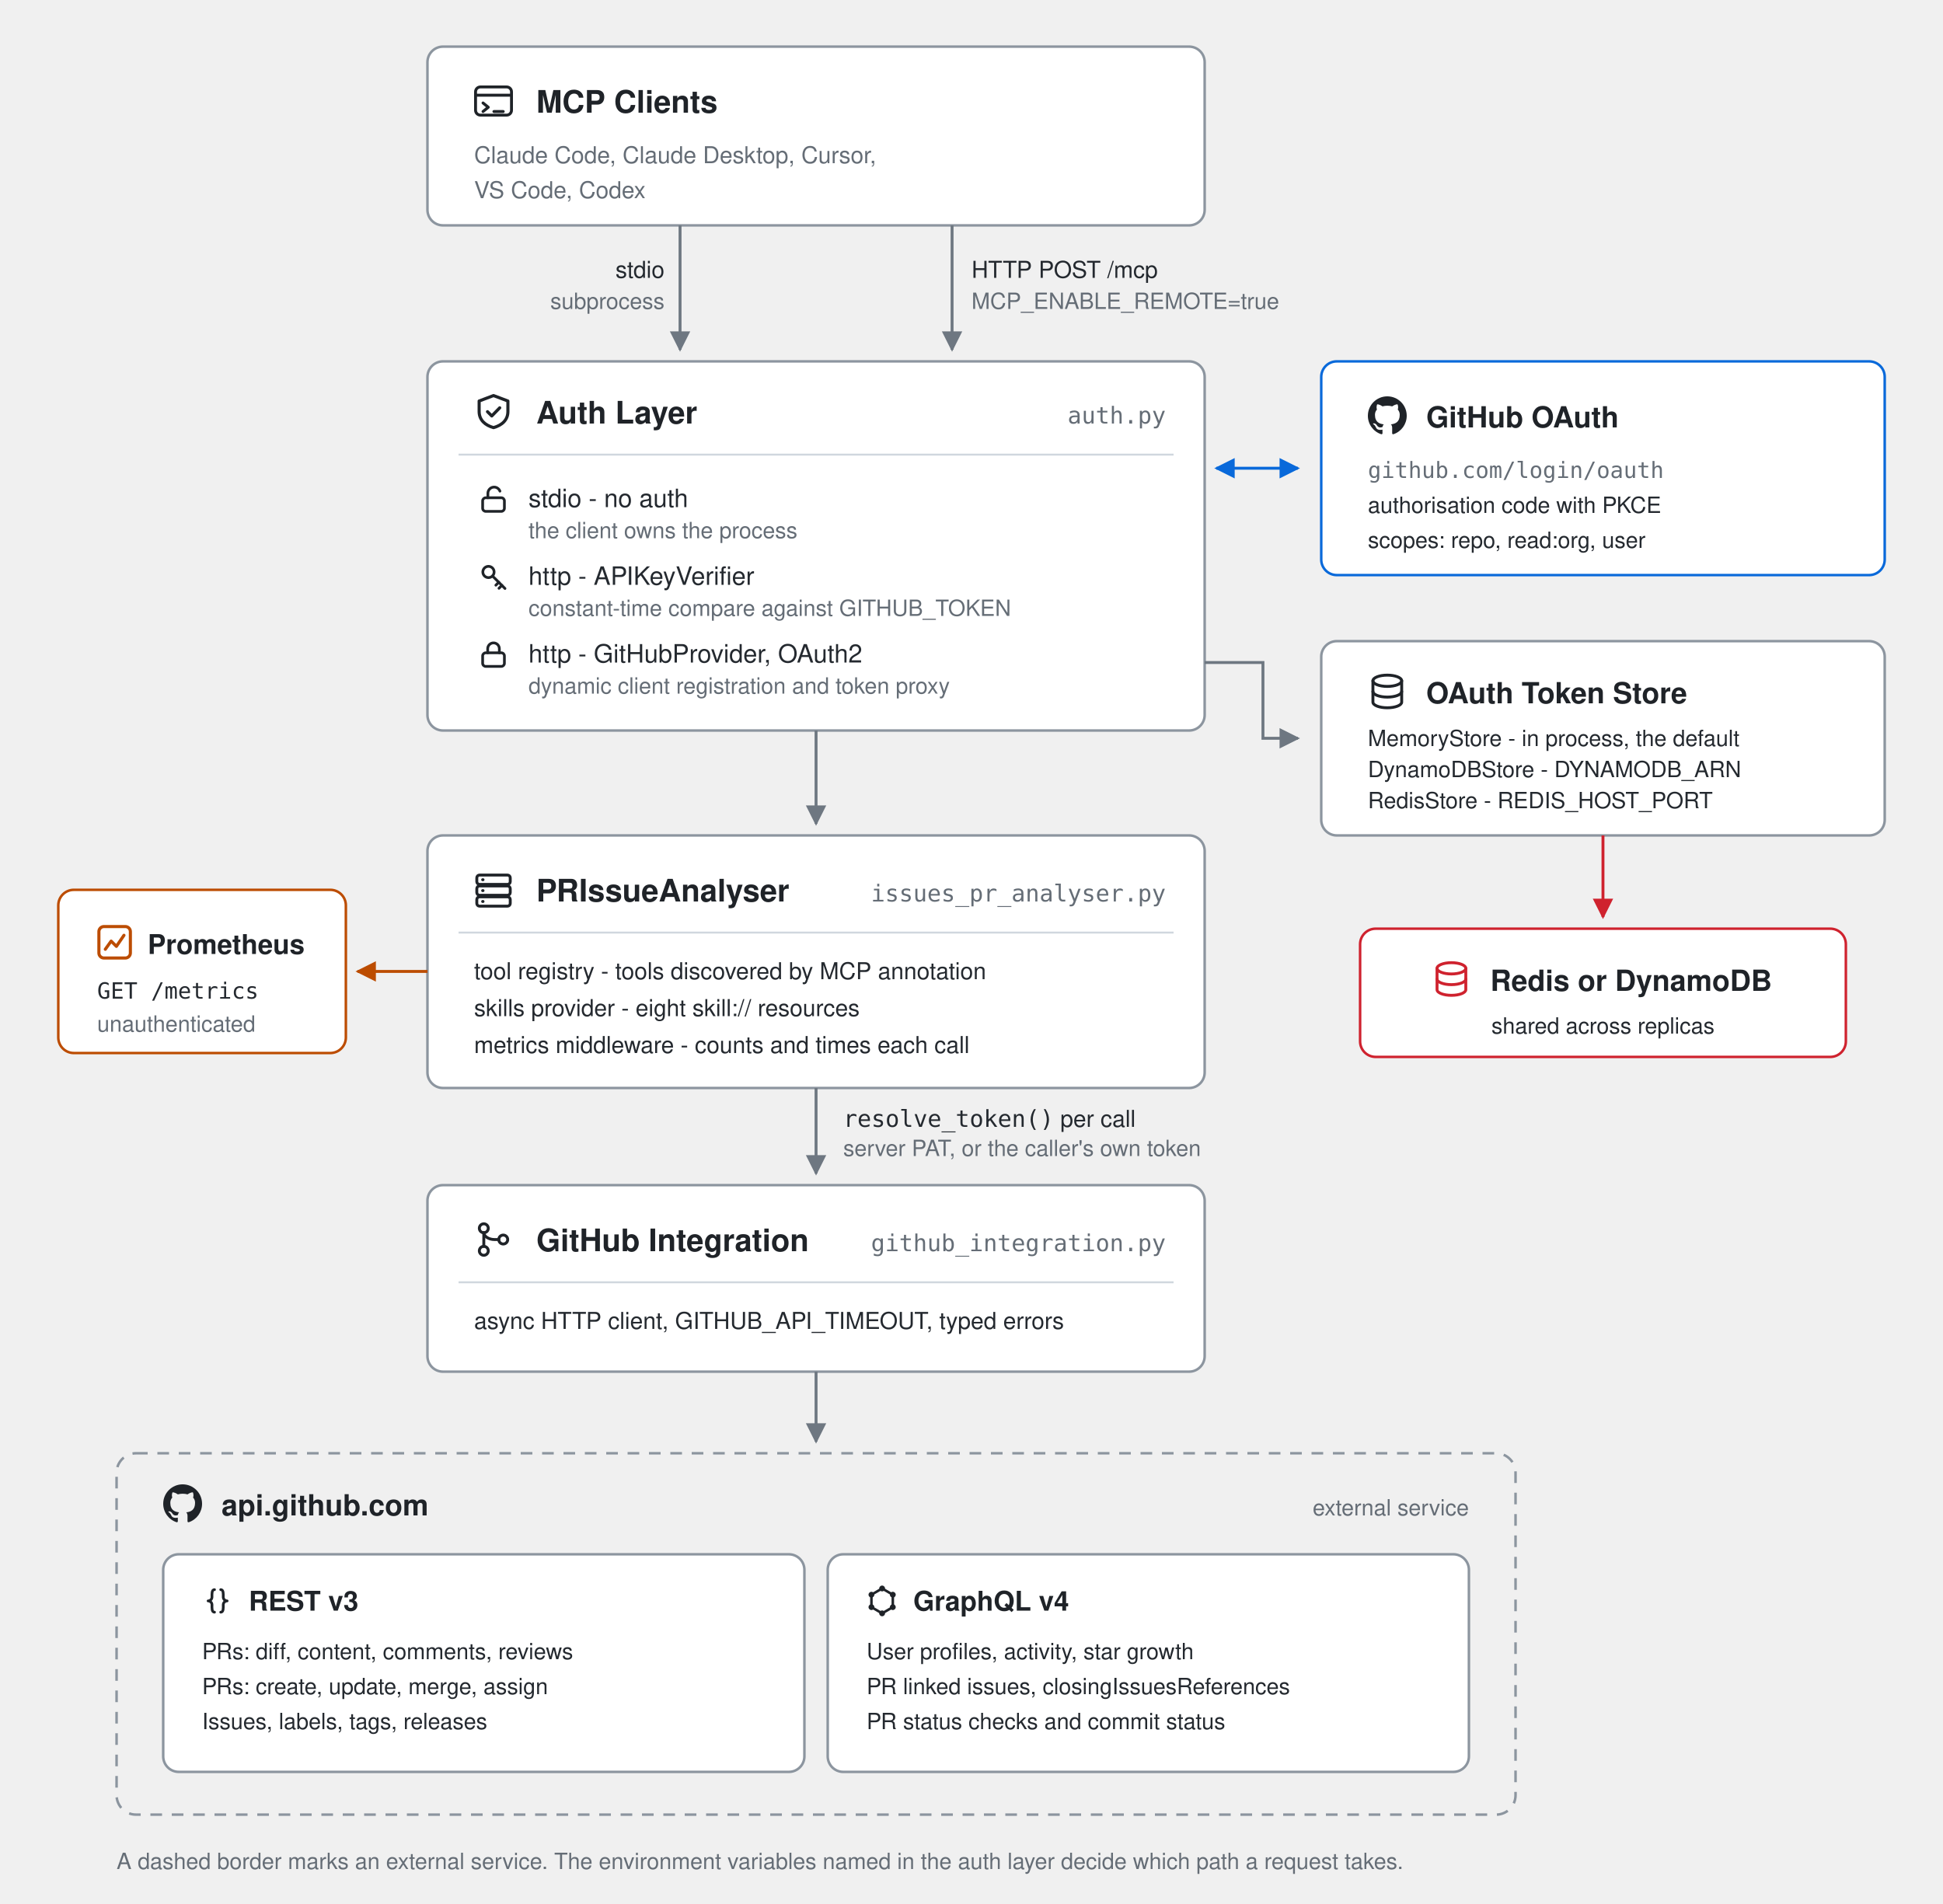
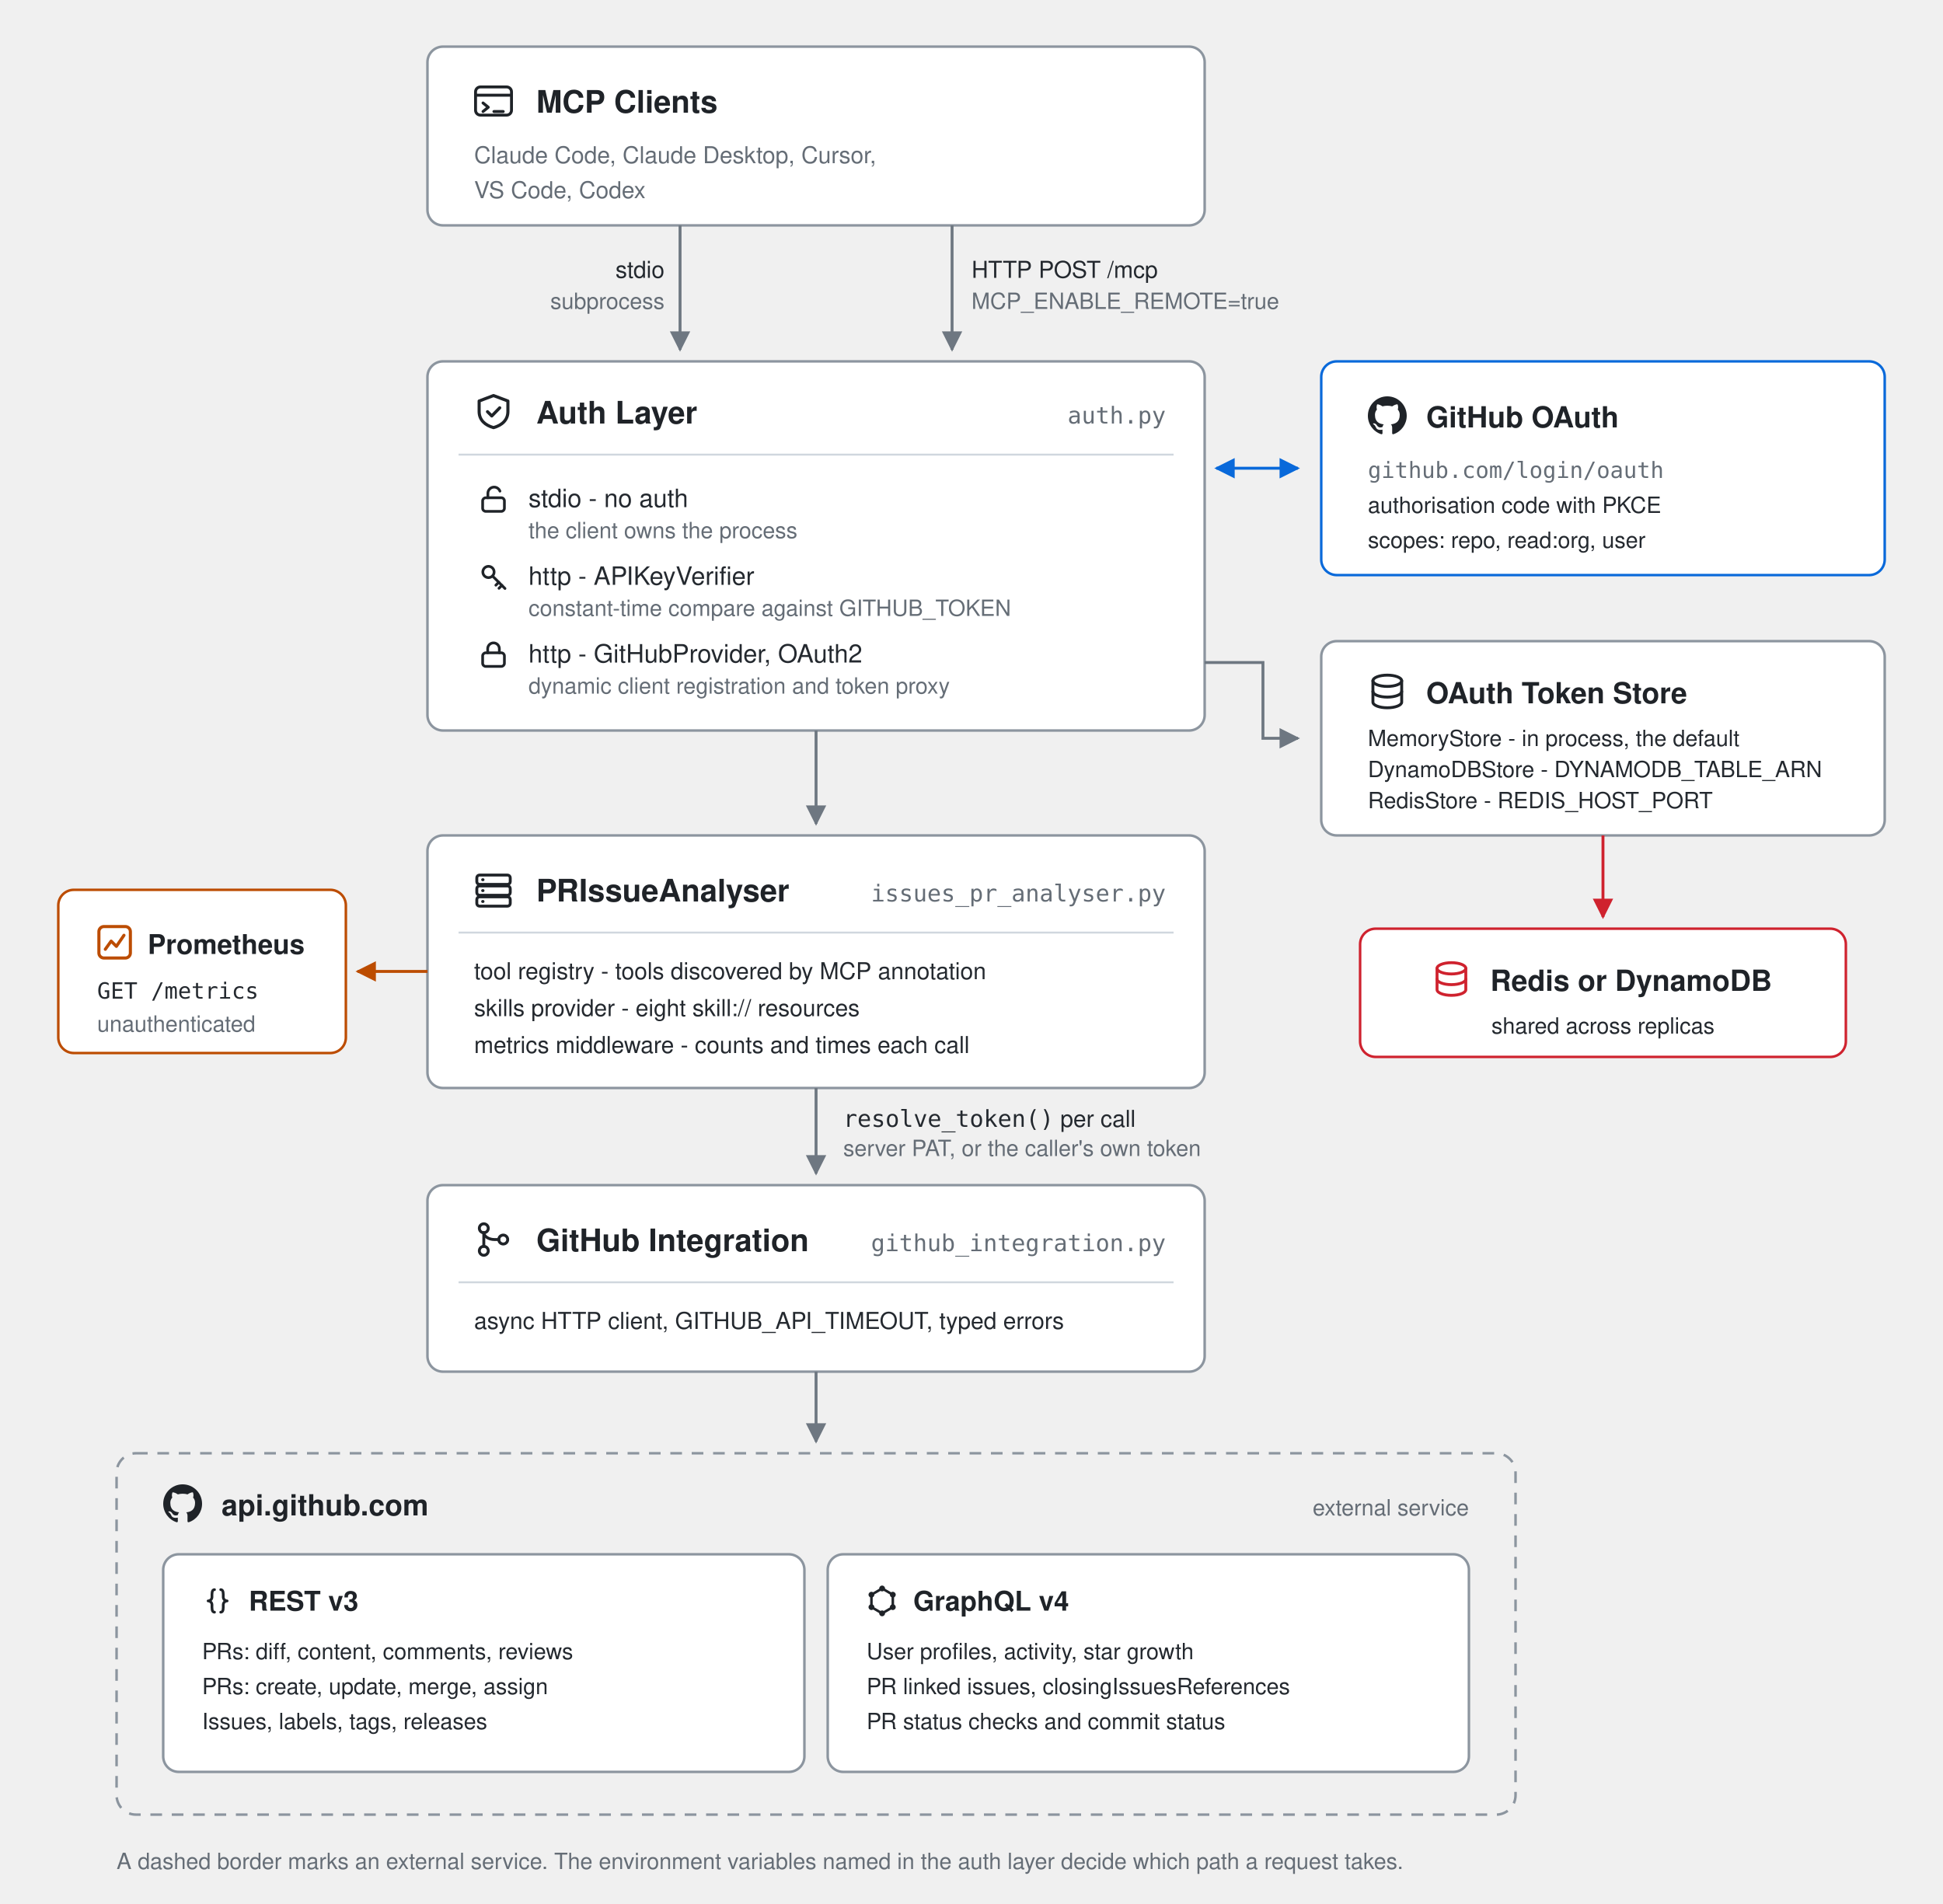
<svg xmlns="http://www.w3.org/2000/svg" viewBox="0 0 1000 980" width="1000" height="980" role="img" aria-labelledby="svgtitle svgdesc" font-family="ui-sans-serif, -apple-system, 'Segoe UI', Helvetica, Arial, sans-serif">
  <style>
    @media (prefers-color-scheme: dark) {
      .box     { fill: #161b22; stroke: #4b535d; }
      .boxdash { stroke: #768390; }
      .div     { stroke: #30363d; }
      .edge    { stroke: #768390; }
      .ah      { fill: #768390; }
      .t       { fill: #e6edf3; }
      .l       { fill: #c9d1d9; }
      .s       { fill: #9198a1; }
      .ic      { stroke: #c9d1d9; }
      .icf     { fill: #c9d1d9; }
      .gh      { fill: #e6edf3; }
      .o-s     { stroke: #f0883e; }
      .o-f     { fill: #f0883e; }
      .r-s     { stroke: #f85149; }
      .r-f     { fill: #f85149; }
      .b-s     { stroke: #58a6ff; }
      .b-f     { fill: #58a6ff; }
    }
  </style>
  <defs>
    <marker id="arw" viewBox="0 0 10 10" refX="9" refY="5" markerWidth="7" markerHeight="7" orient="auto-start-reverse">
      <path class="ah" fill="#6e7781" d="M0 0 L10 5 L0 10 z" />
    </marker>
    <marker id="arw-o" viewBox="0 0 10 10" refX="9" refY="5" markerWidth="7" markerHeight="7" orient="auto-start-reverse">
      <path class="o-f" fill="#bc4c00" d="M0 0 L10 5 L0 10 z" />
    </marker>
    <marker id="arw-r" viewBox="0 0 10 10" refX="9" refY="5" markerWidth="7" markerHeight="7" orient="auto-start-reverse">
      <path class="r-f" fill="#cf222e" d="M0 0 L10 5 L0 10 z" />
    </marker>
    <marker id="arw-b" viewBox="0 0 10 10" refX="9" refY="5" markerWidth="7" markerHeight="7" orient="auto-start-reverse">
      <path class="b-f" fill="#0969da" d="M0 0 L10 5 L0 10 z" />
    </marker>
  </defs>
  <rect class="box" x="220" y="24" width="400" height="92" rx="8" fill="#ffffff" stroke="#8c959f" stroke-width="1.3" />
  <g class="ic" transform="translate(244,42)" fill="none" stroke="#1f2328" stroke-width="1.5" stroke-linecap="round" stroke-linejoin="round">
    <rect x="0.75" y="2.75" width="18.5" height="14.5" rx="2.5" />
    <path d="M0.75 7 H19.25" />
    <path d="M4.6 11 L7.3 13.2 L4.6 15.4" />
    <path d="M10.2 15.4 H15" />
  </g>
  <text class="t" x="276" y="58" fill="#1f2328" font-size="16" font-weight="600">MCP Clients</text>
  <text class="s" x="244" y="84" fill="#656d76" font-size="12">Claude Code, Claude Desktop, Cursor,</text>
  <text class="s" x="244" y="102" fill="#656d76" font-size="12">VS Code, Codex</text>
  <path class="edge" d="M350 116 V180" fill="none" stroke="#6e7781" stroke-width="1.5" marker-end="url(#arw)" />
  <text class="l" x="342" y="143" text-anchor="end" fill="#24292f" font-size="12">stdio</text>
  <text class="s" x="342" y="159" text-anchor="end" fill="#656d76" font-size="11.5">subprocess</text>
  <path class="edge" d="M490 116 V180" fill="none" stroke="#6e7781" stroke-width="1.5" marker-end="url(#arw)" />
  <text class="l" x="500" y="143" fill="#24292f" font-size="12">HTTP POST /mcp</text>
  <text class="s" x="500" y="159" fill="#656d76" font-size="11.5">MCP_ENABLE_REMOTE=true</text>
  <rect class="box" x="220" y="186" width="400" height="190" rx="8" fill="#ffffff" stroke="#8c959f" stroke-width="1.3" />
  <g class="ic" transform="translate(244,202)" fill="none" stroke="#1f2328" stroke-width="1.6" stroke-linecap="round" stroke-linejoin="round">
    <path d="M10 1.6 L17.4 4.4 V9.8 c0 4.4-3.1 7.1-7.4 8.3 C5.7 16.9 2.6 14.2 2.6 9.8 V4.4 Z" />
    <path d="M6.9 9.9 L9.1 12.1 L13.2 7.9" />
  </g>
  <text class="t" x="276" y="218" fill="#1f2328" font-size="16" font-weight="600">Auth Layer</text>
  <text class="s" x="600" y="218" text-anchor="end" fill="#656d76" font-size="12" font-family="ui-monospace, SFMono-Regular, Menlo, monospace">auth.py</text>
  <path class="div" d="M236 234 H604" stroke="#d0d7de" stroke-width="1" />
  <g class="ic" transform="translate(246,249)" fill="none" stroke="#1f2328" stroke-width="1.4" stroke-linecap="round" stroke-linejoin="round">
    <rect x="2.4" y="7.2" width="11.2" height="7" rx="1.6" />
    <path d="M5.1 7.2 V4.9 a3.2 3.2 0 0 1 6.2-1.1" />
  </g>
  <text class="l" x="272" y="261" fill="#24292f" font-size="13">stdio - no auth</text>
  <text class="s" x="272" y="277" fill="#656d76" font-size="11.5">the client owns the process</text>
  <g class="ic" transform="translate(246,289)" fill="none" stroke="#1f2328" stroke-width="1.4" stroke-linecap="round" stroke-linejoin="round">
    <circle cx="5.4" cy="5.4" r="2.9" />
    <path d="M7.5 7.5 L13.9 13.9" />
    <path d="M10.7 10.7 L9.2 12.2" />
    <path d="M12.3 12.3 L10.8 13.8" />
  </g>
  <text class="l" x="272" y="301" fill="#24292f" font-size="13">http - APIKeyVerifier</text>
  <text class="s" x="272" y="317" fill="#656d76" font-size="11.5">constant-time compare against GITHUB_TOKEN</text>
  <g class="ic" transform="translate(246,329)" fill="none" stroke="#1f2328" stroke-width="1.4" stroke-linecap="round" stroke-linejoin="round">
    <rect x="2.4" y="7" width="11.2" height="7" rx="1.6" />
    <path d="M5 7 V4.9 a3 3 0 0 1 6 0 V7" />
  </g>
  <text class="l" x="272" y="341" fill="#24292f" font-size="13">http - GitHubProvider, OAuth2</text>
  <text class="s" x="272" y="357" fill="#656d76" font-size="11.5">dynamic client registration and token proxy</text>
  <path class="b-s" d="M626 241 H668" fill="none" stroke="#0969da" stroke-width="1.5" marker-start="url(#arw-b)" marker-end="url(#arw-b)" />
  <rect class="box b-s" x="680" y="186" width="290" height="110" rx="8" fill="#ffffff" stroke="#0969da" stroke-width="1.3" />
  <g class="gh" transform="translate(704,204) scale(1.25)" fill="#1f2328">
    <path d="M8 0c4.42 0 8 3.58 8 8a8.013 8.013 0 0 1-5.45 7.59c-.4.08-.55-.17-.55-.38 0-.27.01-1.13.01-2.2 0-.75-.25-1.23-.54-1.48 1.78-.2 3.65-.88 3.65-3.95 0-.88-.31-1.59-.82-2.15.08-.2.36-1.02-.08-2.12 0 0-.67-.22-2.2.82-.64-.18-1.32-.27-2-.27-.68 0-1.36.09-2 .27-1.53-1.03-2.2-.82-2.2-.82-.44 1.1-.16 1.92-.08 2.12-.51.56-.82 1.28-.82 2.15 0 3.06 1.86 3.75 3.64 3.95-.23.2-.44.55-.51 1.07-.46.21-1.61.55-2.33-.66-.15-.24-.6-.83-1.23-.82-.67.01-.27.38.01.53.34.19.73.9.82 1.13.16.45.68 1.31 2.69.94 0 .67.01 1.3.01 1.49 0 .21-.15.45-.55.38A7.995 7.995 0 0 1 0 8c0-4.42 3.58-8 8-8Z" />
  </g>
  <text class="t" x="734" y="220" fill="#1f2328" font-size="15" font-weight="600">GitHub OAuth</text>
  <text class="s" x="704" y="246" fill="#656d76" font-size="11.5" font-family="ui-monospace, SFMono-Regular, Menlo, monospace">github.com/login/oauth</text>
  <text class="l" x="704" y="264" fill="#24292f" font-size="11.5">authorisation code with PKCE</text>
  <text class="l" x="704" y="282" fill="#24292f" font-size="11.5">scopes: repo, read:org, user</text>
  <path class="edge" d="M620 341 H650 V380 H668" fill="none" stroke="#6e7781" stroke-width="1.5" marker-end="url(#arw)" />
  <rect class="box" x="680" y="330" width="290" height="100" rx="8" fill="#ffffff" stroke="#8c959f" stroke-width="1.3" />
  <g class="ic" transform="translate(704,346)" fill="none" stroke="#1f2328" stroke-width="1.5" stroke-linecap="round" stroke-linejoin="round">
    <ellipse cx="10" cy="4.4" rx="7.4" ry="2.9" />
    <path d="M2.6 4.4 V15.4 c0 1.6 3.3 2.9 7.4 2.9 s7.4-1.3 7.4-2.9 V4.4" />
    <path d="M2.6 9.9 c0 1.6 3.3 2.9 7.4 2.9 s7.4-1.3 7.4-2.9" />
  </g>
  <text class="t" x="734" y="362" fill="#1f2328" font-size="15" font-weight="600">OAuth Token Store</text>
  <text class="l" x="704" y="384" fill="#24292f" font-size="11.5">MemoryStore - in process, the default</text>
-   <text class="l" x="704" y="400" fill="#24292f" font-size="11.5">DynamoDBStore - DYNAMODB_ARN</text>
+   <text class="l" x="704" y="400" fill="#24292f" font-size="11.5">DynamoDBStore - DYNAMODB_TABLE_ARN</text>
  <text class="l" x="704" y="416" fill="#24292f" font-size="11.5">RedisStore - REDIS_HOST_PORT</text>
  <path class="r-s" d="M825 430 V472" fill="none" stroke="#cf222e" stroke-width="1.5" marker-end="url(#arw-r)" />
  <rect class="box r-s" x="700" y="478" width="250" height="66" rx="8" fill="#ffffff" stroke="#cf222e" stroke-width="1.3" />
  <g class="r-s" transform="translate(737,494)" fill="none" stroke="#cf222e" stroke-width="1.5" stroke-linecap="round" stroke-linejoin="round">
    <ellipse cx="10" cy="4.4" rx="7.4" ry="2.9" />
    <path d="M2.6 4.4 V15.4 c0 1.6 3.3 2.9 7.4 2.9 s7.4-1.3 7.4-2.9 V4.4" />
    <path d="M2.6 9.9 c0 1.6 3.3 2.9 7.4 2.9 s7.4-1.3 7.4-2.9" />
  </g>
  <text class="t" x="767" y="510" fill="#1f2328" font-size="15" font-weight="600">Redis or DynamoDB</text>
  <text class="l" x="825" y="532" text-anchor="middle" fill="#24292f" font-size="11.5">shared across replicas</text>
  <path class="edge" d="M420 376 V424" fill="none" stroke="#6e7781" stroke-width="1.5" marker-end="url(#arw)" />
  <rect class="box" x="220" y="430" width="400" height="130" rx="8" fill="#ffffff" stroke="#8c959f" stroke-width="1.3" />
  <g class="ic" transform="translate(244,448)" fill="none" stroke="#1f2328" stroke-width="1.5" stroke-linecap="round" stroke-linejoin="round">
    <rect x="1.4" y="2.4" width="17.2" height="4.8" rx="1.4" />
    <rect x="1.4" y="8" width="17.2" height="4.8" rx="1.4" />
    <rect x="1.4" y="13.6" width="17.2" height="4.8" rx="1.4" />
    <path d="M4.4 4.8 H4.6 M4.4 10.4 H4.6 M4.4 16 H4.6" />
  </g>
  <text class="t" x="276" y="464" fill="#1f2328" font-size="16" font-weight="600">PRIssueAnalyser</text>
  <text class="s" x="600" y="464" text-anchor="end" fill="#656d76" font-size="12" font-family="ui-monospace, SFMono-Regular, Menlo, monospace">issues_pr_analyser.py</text>
  <path class="div" d="M236 480 H604" stroke="#d0d7de" stroke-width="1" />
  <text class="l" x="244" y="504" fill="#24292f" font-size="12">tool registry - tools discovered by MCP annotation</text>
  <text class="l" x="244" y="523" fill="#24292f" font-size="12">skills provider - eight skill:// resources</text>
  <text class="l" x="244" y="542" fill="#24292f" font-size="12">metrics middleware - counts and times each call</text>
  <path class="o-s" d="M220 500 H184" fill="none" stroke="#bc4c00" stroke-width="1.5" marker-end="url(#arw-o)" />
  <rect class="box o-s" x="30" y="458" width="148" height="84" rx="8" fill="#ffffff" stroke="#bc4c00" stroke-width="1.3" />
  <g class="o-s" transform="translate(50,476)" fill="none" stroke="#bc4c00" stroke-width="1.6" stroke-linecap="round" stroke-linejoin="round">
    <rect x="0.9" y="0.9" width="16.2" height="16.2" rx="2.6" />
    <path d="M4.2 12.6 L7.2 8.4 L9.9 11.1 L13.8 5.4" />
  </g>
  <text class="t" x="76" y="491" fill="#1f2328" font-size="14" font-weight="600">Prometheus</text>
  <text class="l" x="50" y="514" fill="#24292f" font-size="11.5" font-family="ui-monospace, SFMono-Regular, Menlo, monospace">GET /metrics</text>
  <text class="s" x="50" y="531" fill="#656d76" font-size="11.5">unauthenticated</text>
  <path class="edge" d="M420 560 V604" fill="none" stroke="#6e7781" stroke-width="1.5" marker-end="url(#arw)" />
  <text class="l" x="434" y="580" fill="#24292f" font-size="12">
    <tspan font-family="ui-monospace, SFMono-Regular, Menlo, monospace">resolve_token()</tspan> per call</text>
  <text class="s" x="434" y="595" fill="#656d76" font-size="11.5">server PAT, or the caller's own token</text>
  <rect class="box" x="220" y="610" width="400" height="96" rx="8" fill="#ffffff" stroke="#8c959f" stroke-width="1.3" />
  <g class="ic" transform="translate(244,628)" fill="none" stroke="#1f2328" stroke-width="1.5" stroke-linecap="round" stroke-linejoin="round">
    <circle cx="5" cy="4.2" r="2.3" />
    <circle cx="5" cy="15.8" r="2.3" />
    <circle cx="15" cy="10" r="2.3" />
    <path d="M5 6.5 V13.5" />
    <path d="M12.7 10 H10.5 C7.4 10 5 8.2 5 6.5" />
  </g>
  <text class="t" x="276" y="644" fill="#1f2328" font-size="16" font-weight="600">GitHub Integration</text>
  <text class="s" x="600" y="644" text-anchor="end" fill="#656d76" font-size="12" font-family="ui-monospace, SFMono-Regular, Menlo, monospace">github_integration.py</text>
  <path class="div" d="M236 660 H604" stroke="#d0d7de" stroke-width="1" />
  <text class="l" x="244" y="684" fill="#24292f" font-size="12">async HTTP client, GITHUB_API_TIMEOUT, typed errors</text>
  <path class="edge" d="M420 706 V742" fill="none" stroke="#6e7781" stroke-width="1.5" marker-end="url(#arw)" />
  <rect class="boxdash" x="60" y="748" width="720" height="186" rx="10" fill="none" stroke="#8c959f" stroke-width="1.3" stroke-dasharray="6 5" />
  <g class="gh" transform="translate(84,764) scale(1.25)" fill="#1f2328">
    <path d="M8 0c4.42 0 8 3.58 8 8a8.013 8.013 0 0 1-5.45 7.59c-.4.08-.55-.17-.55-.38 0-.27.01-1.13.01-2.2 0-.75-.25-1.23-.54-1.48 1.78-.2 3.65-.88 3.65-3.95 0-.88-.31-1.59-.82-2.15.08-.2.36-1.02-.08-2.12 0 0-.67-.22-2.2.82-.64-.18-1.32-.27-2-.27-.68 0-1.36.09-2 .27-1.53-1.03-2.2-.82-2.2-.82-.44 1.1-.16 1.92-.08 2.12-.51.56-.82 1.28-.82 2.15 0 3.06 1.86 3.75 3.64 3.95-.23.2-.44.55-.51 1.07-.46.21-1.61.55-2.33-.66-.15-.24-.6-.83-1.23-.82-.67.01-.27.38.01.53.34.19.73.9.82 1.13.16.45.68 1.31 2.69.94 0 .67.01 1.3.01 1.49 0 .21-.15.45-.55.38A7.995 7.995 0 0 1 0 8c0-4.42 3.58-8 8-8Z" />
  </g>
  <text class="t" x="114" y="780" fill="#1f2328" font-size="15" font-weight="600">api.github.com</text>
  <text class="s" x="756" y="780" text-anchor="end" fill="#656d76" font-size="11.5">external service</text>
  <rect class="box" x="84" y="800" width="330" height="112" rx="8" fill="#ffffff" stroke="#8c959f" stroke-width="1.3" />
  <g class="ic" transform="translate(104,816)" fill="none" stroke="#1f2328" stroke-width="1.4" stroke-linecap="round" stroke-linejoin="round">
    <path d="M6.4 2.2 C4.9 2.2 5.1 4.4 5.1 6 C5.1 7.1 4.2 8 3.1 8 C4.2 8 5.1 8.9 5.1 10 C5.1 11.6 4.9 13.8 6.4 13.8" />
    <path d="M9.6 2.2 C11.1 2.2 10.9 4.4 10.9 6 C10.9 7.1 11.8 8 12.9 8 C11.8 8 10.9 8.9 10.9 10 C10.9 11.6 11.1 13.8 9.6 13.8" />
  </g>
  <text class="t" x="128" y="829" fill="#1f2328" font-size="14" font-weight="600">REST v3</text>
  <text class="l" x="104" y="854" fill="#24292f" font-size="11.5">PRs: diff, content, comments, reviews</text>
  <text class="l" x="104" y="872" fill="#24292f" font-size="11.5">PRs: create, update, merge, assign</text>
  <text class="l" x="104" y="890" fill="#24292f" font-size="11.5">Issues, labels, tags, releases</text>
  <rect class="box" x="426" y="800" width="330" height="112" rx="8" fill="#ffffff" stroke="#8c959f" stroke-width="1.3" />
  <g transform="translate(446,816)">
    <path class="ic" d="M8 1.6 L13.5 4.8 V11.2 L8 14.4 L2.5 11.2 V4.8 Z" fill="none" stroke="#1f2328" stroke-width="1.3" stroke-linejoin="round" />
    <g class="icf" fill="#1f2328">
      <circle cx="8" cy="1.6" r="1.5" />
      <circle cx="13.5" cy="4.8" r="1.5" />
      <circle cx="13.5" cy="11.2" r="1.5" />
      <circle cx="8" cy="14.4" r="1.5" />
      <circle cx="2.5" cy="11.2" r="1.5" />
      <circle cx="2.5" cy="4.8" r="1.5" />
    </g>
  </g>
  <text class="t" x="470" y="829" fill="#1f2328" font-size="14" font-weight="600">GraphQL v4</text>
  <text class="l" x="446" y="854" fill="#24292f" font-size="11.5">User profiles, activity, star growth</text>
  <text class="l" x="446" y="872" fill="#24292f" font-size="11.5">PR linked issues, closingIssuesReferences</text>
  <text class="l" x="446" y="890" fill="#24292f" font-size="11.5">PR status checks and commit status</text>
  <text class="s" x="60" y="962" fill="#656d76" font-size="11.5">A dashed border marks an external service. The environment variables named in the auth layer decide which path a request takes.</text>
</svg>
